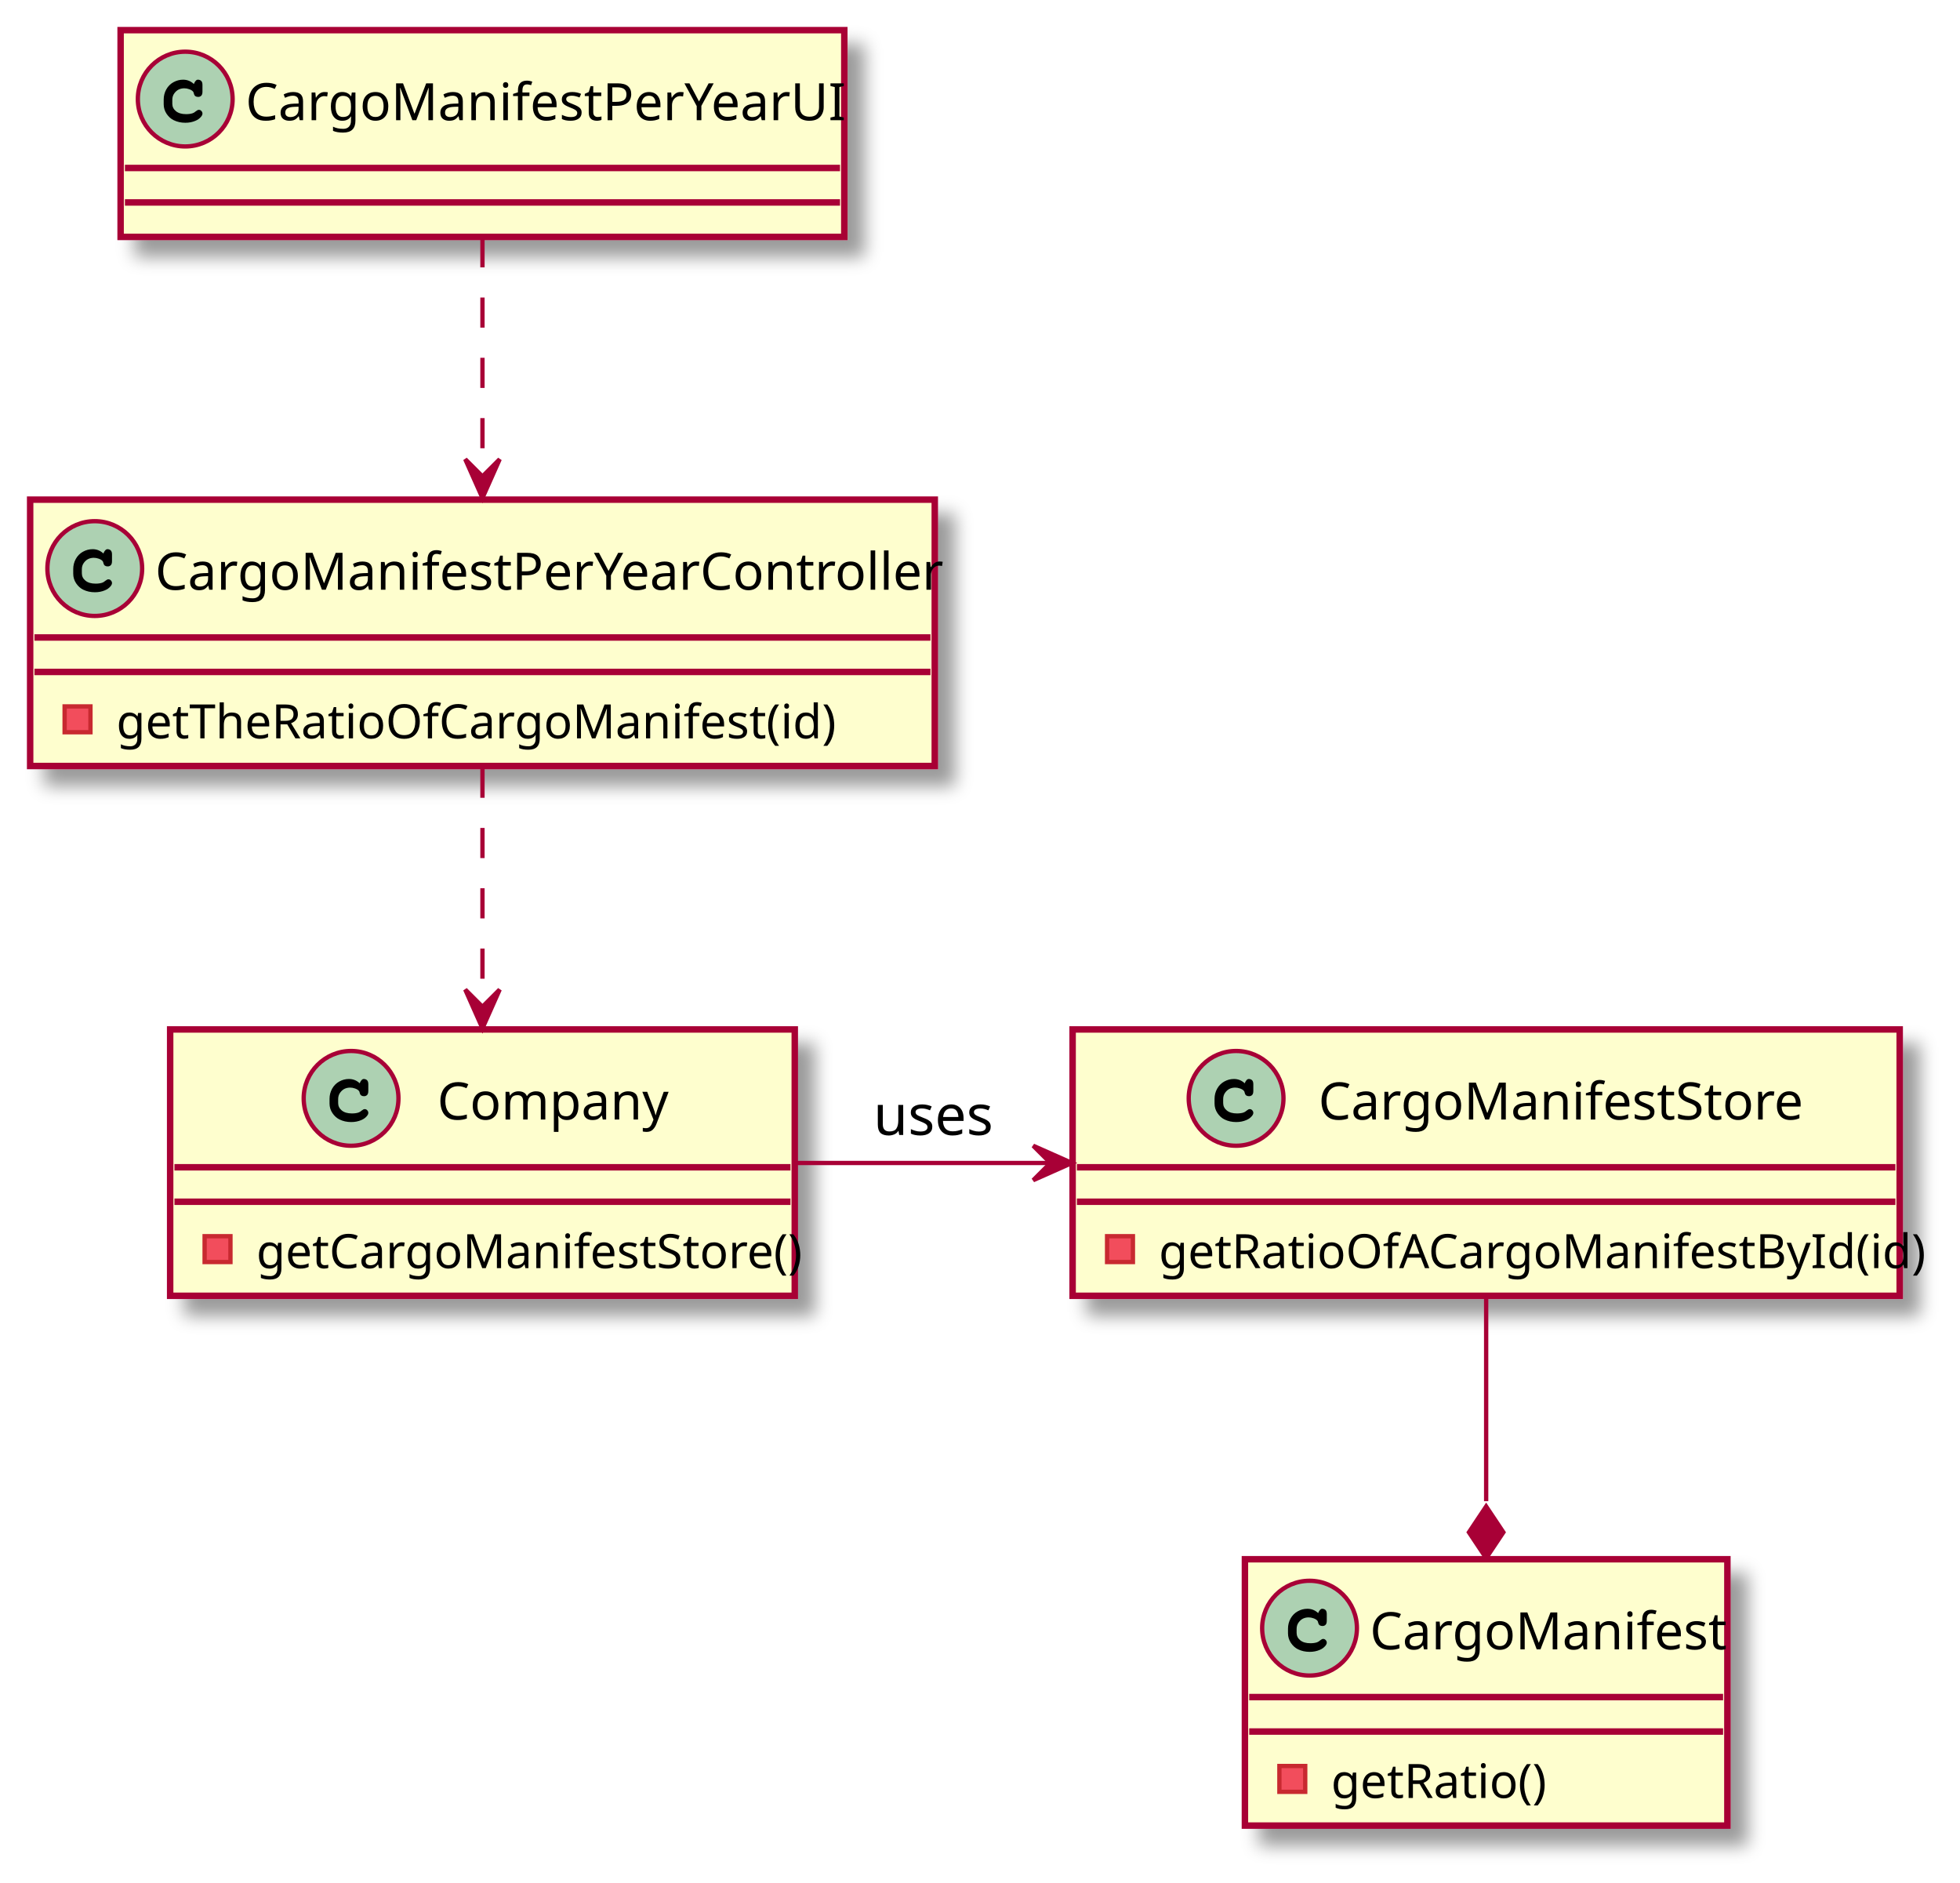
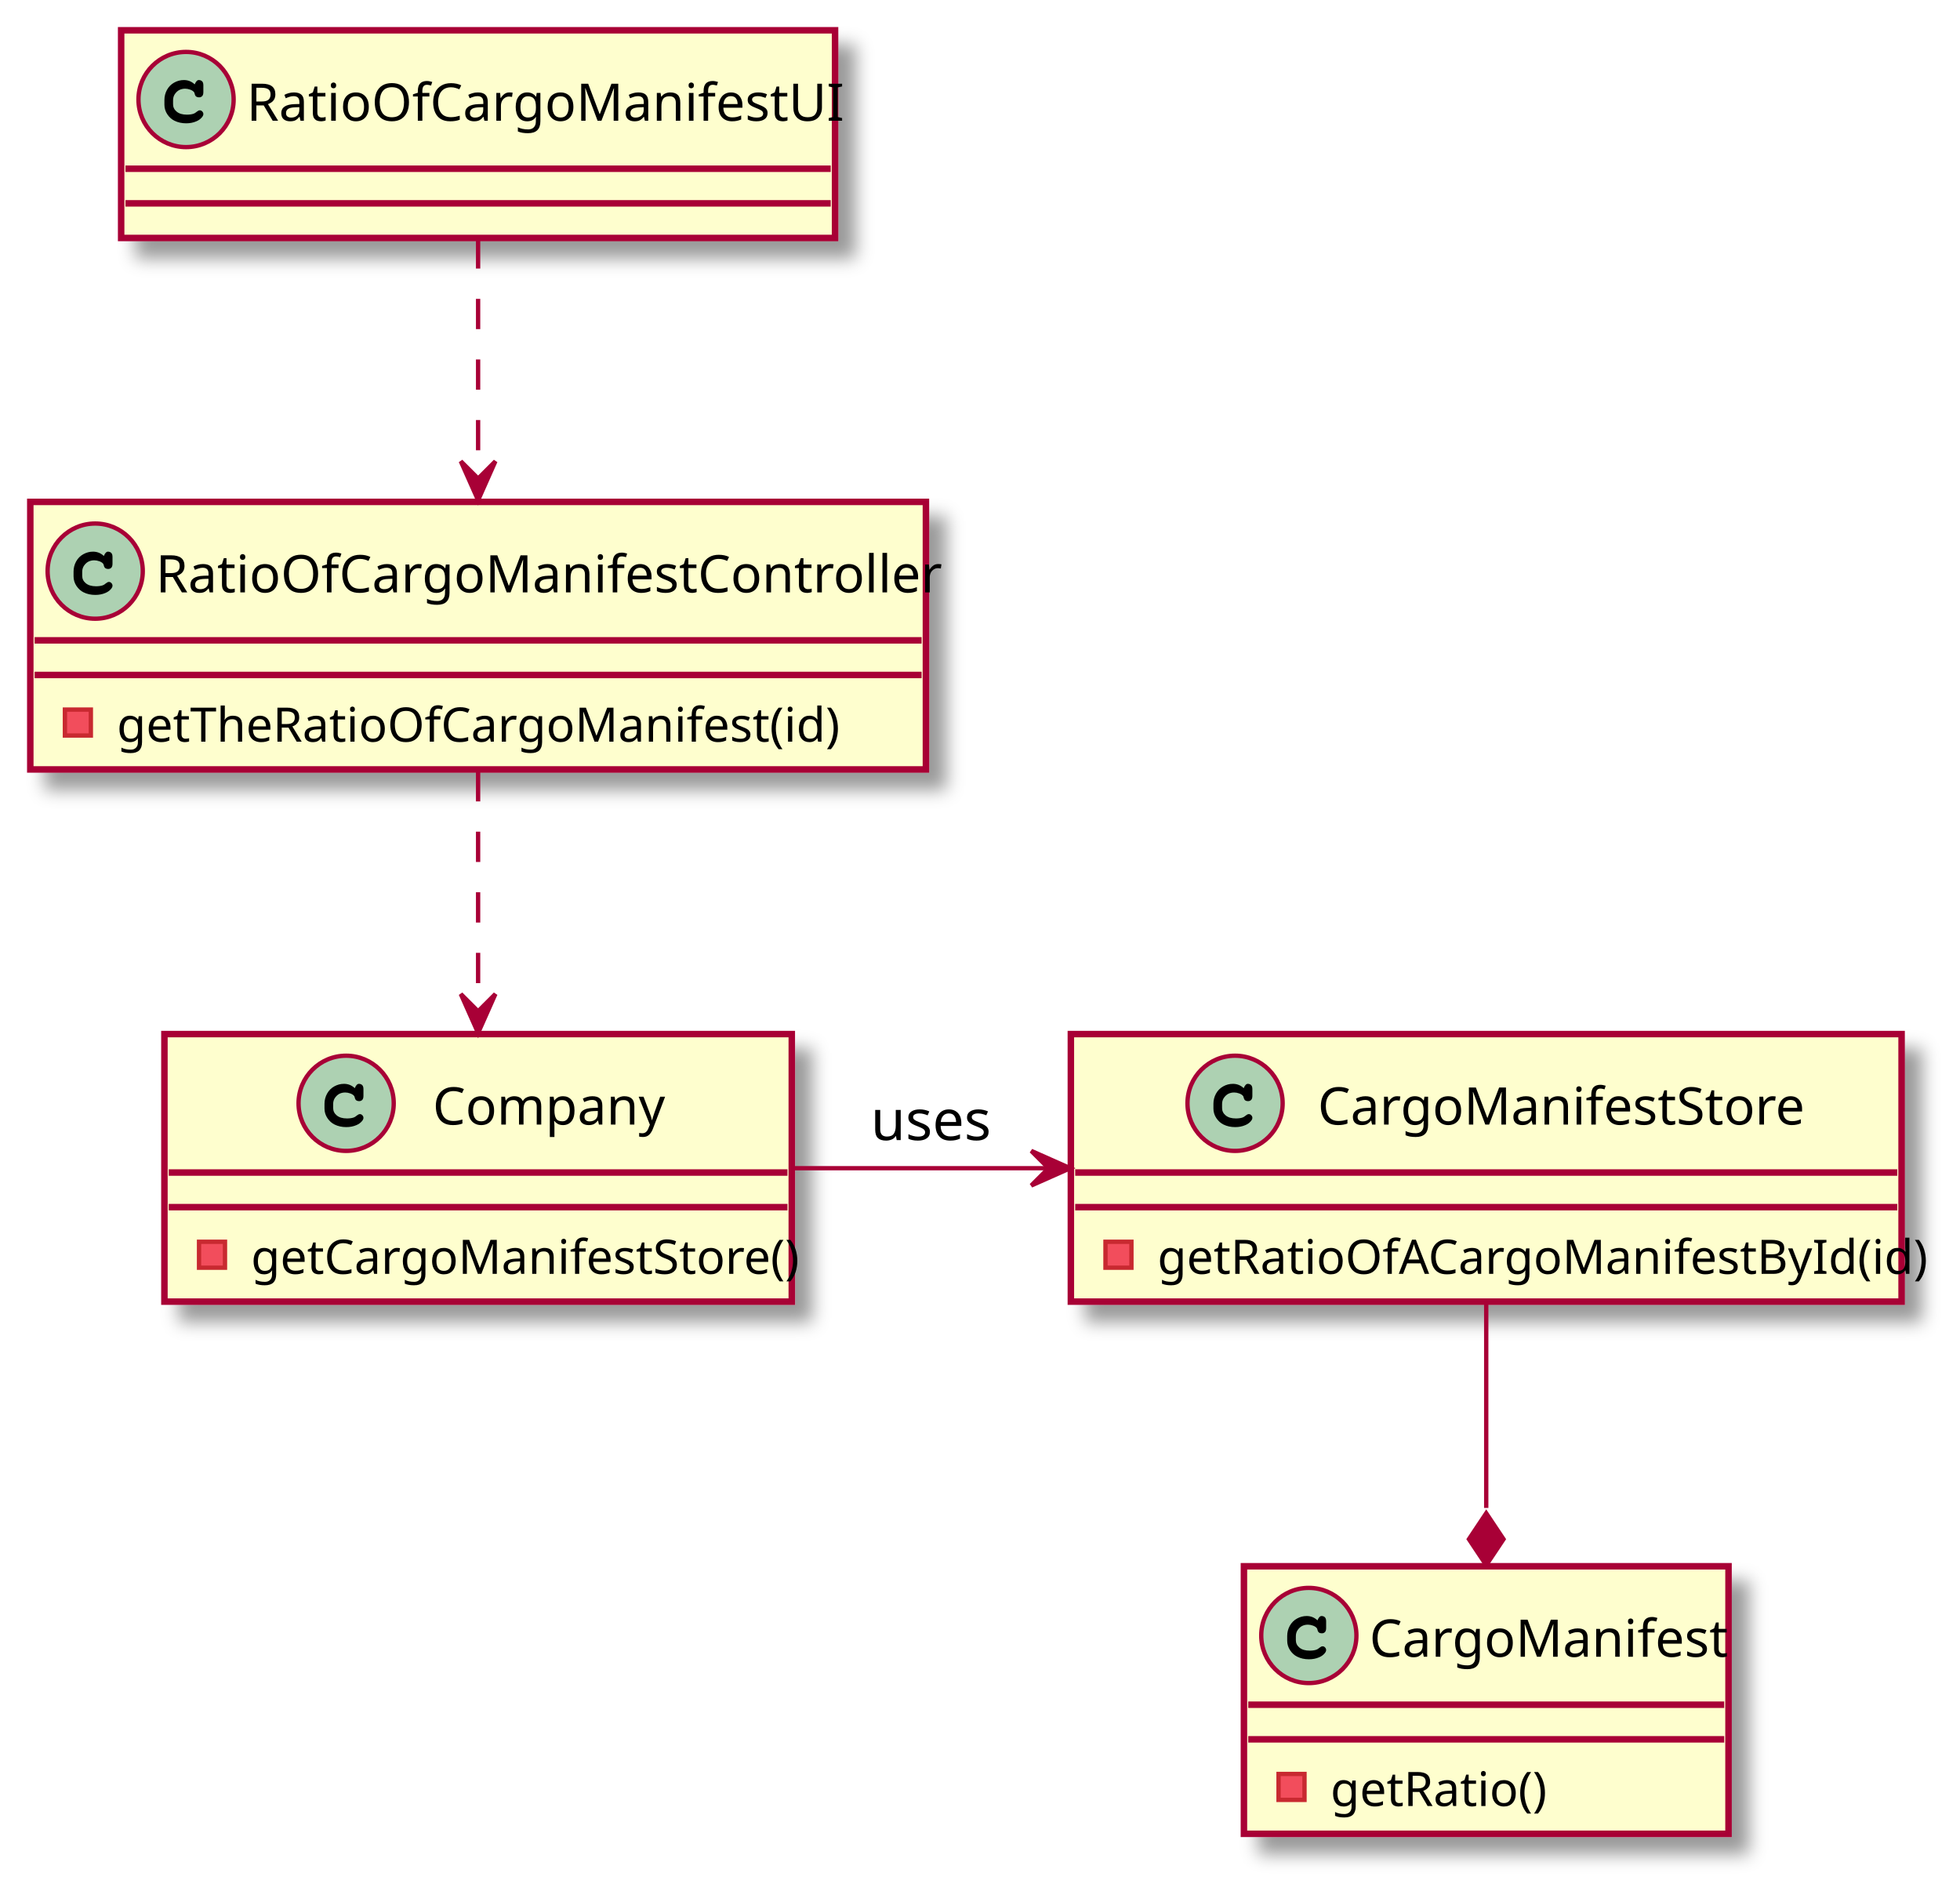
- <svg xmlns="http://www.w3.org/2000/svg" contentScriptType="application/ecmascript" contentStyleType="text/css" height="437px" preserveAspectRatio="none" style="width:455px;height:437px;background:#FFFFFF;" version="1.1" viewBox="0 0 455 437" width="455px" zoomAndPan="magnify">
+ <svg xmlns="http://www.w3.org/2000/svg" contentScriptType="application/ecmascript" contentStyleType="text/css" height="437px" preserveAspectRatio="none" style="width:453px;height:437px;background:#FFFFFF;" version="1.1" viewBox="0 0 453 437" width="453px" zoomAndPan="magnify">
  <defs>
-     <filter height="300%" id="febtgm5dgz2i2" width="300%" x="-1" y="-1">
+     <filter height="300%" id="fxo04v87qtr6i" width="300%" x="-1" y="-1">
      <feGaussianBlur result="blurOut" stdDeviation="2.0" />
      <feColorMatrix in="blurOut" result="blurOut2" type="matrix" values="0 0 0 0 0 0 0 0 0 0 0 0 0 0 0 0 0 0 .4 0" />
      <feOffset dx="4.0" dy="4.0" in="blurOut2" result="blurOut3" />
      <feBlend in="SourceGraphic" in2="blurOut3" mode="normal" />
    </filter>
  </defs>
  <g>
-     <rect codeLine="3" fill="#FEFECE" filter="url(#febtgm5dgz2i2)" height="48" id="CargoManifestPerYearUI" style="stroke:#A80036;stroke-width:1.5;" width="168" x="28" y="7" />
+     <rect codeLine="3" fill="#FEFECE" filter="url(#fxo04v87qtr6i)" height="48" id="RatioOfCargoManifestUI" style="stroke:#A80036;stroke-width:1.5;" width="165" x="28" y="7" />
    <ellipse cx="43" cy="23" fill="#ADD1B2" rx="11" ry="11" style="stroke:#A80036;stroke-width:1.0;" />
    <path d="M45,19.5 Q45.203,19 45.438,18.75 Q45.672,18.5 45.938,18.5 Q46.406,18.5 46.703,18.781 Q47,19.062 47,19.719 L47,21.281 Q47,21.938 46.719,22.219 Q46.438,22.5 46,22.5 Q45.609,22.5 45.359,22.328 Q45.109,22.156 45,21.703 Q44.953,21.391 44.781,21.219 Q44.469,20.891 43.906,20.703 Q43.344,20.5 42.781,20.5 Q42.078,20.5 41.484,20.781 Q40.906,21.062 40.453,21.688 Q40,22.312 40,23.172 L40,24.094 Q40,25.125 40.844,25.812 Q41.688,26.5 43.188,26.5 Q44.078,26.5 44.703,26.297 Q45.062,26.188 45.469,25.828 Q45.734,25.625 45.875,25.562 Q46.016,25.5 46.188,25.5 Q46.516,25.5 46.75,25.766 Q47,26.016 47,26.375 Q47,26.719 46.656,27.125 Q46.156,27.719 45.359,28.047 Q44.312,28.5 43.031,28.5 Q41.531,28.5 40.328,27.906 Q39.359,27.438 38.672,26.422 Q38,25.406 38,24.203 L38,23.109 Q38,21.859 38.594,20.766 Q39.203,19.672 40.25,19.094 Q41.312,18.5 42.5,18.5 Q43.219,18.5 43.844,18.75 Q44.469,19 45,19.5 Z " fill="#000000" />
-     <text fill="#000000" font-family="sans-serif" font-size="12" lengthAdjust="spacing" textLength="136" x="57" y="27.91">CargoManifestPerYearUI</text>
-     <line style="stroke:#A80036;stroke-width:1.5;" x1="29" x2="195" y1="39" y2="39" />
-     <line style="stroke:#A80036;stroke-width:1.5;" x1="29" x2="195" y1="47" y2="47" />
-     <rect codeLine="5" fill="#FEFECE" filter="url(#febtgm5dgz2i2)" height="61.836" id="CargoManifestPerYearController" style="stroke:#A80036;stroke-width:1.5;" width="210" x="7" y="116" />
+     <text fill="#000000" font-family="sans-serif" font-size="12" lengthAdjust="spacing" textLength="133" x="57" y="27.91">RatioOfCargoManifestUI</text>
+     <line style="stroke:#A80036;stroke-width:1.5;" x1="29" x2="192" y1="39" y2="39" />
+     <line style="stroke:#A80036;stroke-width:1.5;" x1="29" x2="192" y1="47" y2="47" />
+     <rect codeLine="5" fill="#FEFECE" filter="url(#fxo04v87qtr6i)" height="61.836" id="RatioOfCargoManifestController" style="stroke:#A80036;stroke-width:1.5;" width="207" x="7" y="116" />
    <ellipse cx="22" cy="132" fill="#ADD1B2" rx="11" ry="11" style="stroke:#A80036;stroke-width:1.0;" />
    <path d="M24,128.5 Q24.203,128 24.438,127.75 Q24.672,127.5 24.938,127.5 Q25.406,127.5 25.703,127.781 Q26,128.062 26,128.719 L26,130.281 Q26,130.938 25.719,131.219 Q25.438,131.5 25,131.5 Q24.609,131.5 24.359,131.328 Q24.109,131.156 24,130.703 Q23.953,130.391 23.781,130.219 Q23.469,129.891 22.906,129.703 Q22.344,129.5 21.781,129.5 Q21.078,129.5 20.484,129.781 Q19.906,130.062 19.453,130.688 Q19,131.312 19,132.172 L19,133.094 Q19,134.125 19.844,134.812 Q20.688,135.5 22.188,135.5 Q23.078,135.5 23.703,135.297 Q24.062,135.188 24.469,134.828 Q24.734,134.625 24.875,134.562 Q25.016,134.5 25.188,134.5 Q25.516,134.5 25.75,134.766 Q26,135.016 26,135.375 Q26,135.719 25.656,136.125 Q25.156,136.719 24.359,137.047 Q23.312,137.5 22.031,137.5 Q20.531,137.5 19.328,136.906 Q18.359,136.438 17.672,135.422 Q17,134.406 17,133.203 L17,132.109 Q17,130.859 17.594,129.766 Q18.203,128.672 19.25,128.094 Q20.312,127.5 21.5,127.5 Q22.219,127.5 22.844,127.75 Q23.469,128 24,128.5 Z " fill="#000000" />
-     <text fill="#000000" font-family="sans-serif" font-size="12" lengthAdjust="spacing" textLength="178" x="36" y="136.91">CargoManifestPerYearController</text>
-     <line style="stroke:#A80036;stroke-width:1.5;" x1="8" x2="216" y1="148" y2="148" />
-     <line style="stroke:#A80036;stroke-width:1.5;" x1="8" x2="216" y1="156" y2="156" />
+     <text fill="#000000" font-family="sans-serif" font-size="12" lengthAdjust="spacing" textLength="175" x="36" y="136.91">RatioOfCargoManifestController</text>
+     <line style="stroke:#A80036;stroke-width:1.5;" x1="8" x2="213" y1="148" y2="148" />
+     <line style="stroke:#A80036;stroke-width:1.5;" x1="8" x2="213" y1="156" y2="156" />
    <rect fill="#F24D5C" height="6" style="stroke:#C82930;stroke-width:1.0;" width="6" x="15" y="164" />
    <text fill="#000000" font-family="sans-serif" font-size="11" lengthAdjust="spacing" textLength="155" x="27" y="171.419">getTheRatioOfCargoManifest(id)</text>
-     <rect codeLine="9" fill="#FEFECE" filter="url(#febtgm5dgz2i2)" height="61.836" id="Company" style="stroke:#A80036;stroke-width:1.5;" width="145" x="39.5" y="239" />
-     <ellipse cx="81.5" cy="255" fill="#ADD1B2" rx="11" ry="11" style="stroke:#A80036;stroke-width:1.0;" />
-     <path d="M83.5,251.5 Q83.703,251 83.938,250.75 Q84.172,250.5 84.438,250.5 Q84.906,250.5 85.203,250.781 Q85.5,251.062 85.5,251.719 L85.5,253.281 Q85.5,253.938 85.219,254.219 Q84.938,254.5 84.5,254.5 Q84.109,254.5 83.859,254.328 Q83.609,254.156 83.5,253.703 Q83.453,253.391 83.281,253.219 Q82.969,252.891 82.406,252.703 Q81.844,252.5 81.281,252.5 Q80.578,252.5 79.984,252.781 Q79.406,253.062 78.953,253.688 Q78.5,254.312 78.5,255.172 L78.5,256.094 Q78.5,257.125 79.344,257.812 Q80.188,258.5 81.688,258.5 Q82.578,258.5 83.203,258.297 Q83.562,258.188 83.969,257.828 Q84.234,257.625 84.375,257.562 Q84.516,257.5 84.688,257.5 Q85.016,257.5 85.25,257.766 Q85.5,258.016 85.5,258.375 Q85.5,258.719 85.156,259.125 Q84.656,259.719 83.859,260.047 Q82.812,260.5 81.531,260.5 Q80.031,260.5 78.828,259.906 Q77.859,259.438 77.172,258.422 Q76.5,257.406 76.5,256.203 L76.5,255.109 Q76.5,253.859 77.094,252.766 Q77.703,251.672 78.75,251.094 Q79.812,250.5 81,250.5 Q81.719,250.5 82.344,250.75 Q82.969,251 83.5,251.5 Z " fill="#000000" />
-     <text fill="#000000" font-family="sans-serif" font-size="12" lengthAdjust="spacing" textLength="53" x="101.5" y="259.91">Company</text>
-     <line style="stroke:#A80036;stroke-width:1.5;" x1="40.5" x2="183.5" y1="271" y2="271" />
-     <line style="stroke:#A80036;stroke-width:1.5;" x1="40.5" x2="183.5" y1="279" y2="279" />
-     <rect fill="#F24D5C" height="6" style="stroke:#C82930;stroke-width:1.0;" width="6" x="47.5" y="287" />
-     <text fill="#000000" font-family="sans-serif" font-size="11" lengthAdjust="spacing" textLength="119" x="59.5" y="294.419">getCargoManifestStore()</text>
-     <rect codeLine="13" fill="#FEFECE" filter="url(#febtgm5dgz2i2)" height="61.836" id="CargoManifestStore" style="stroke:#A80036;stroke-width:1.5;" width="192" x="249" y="239" />
-     <ellipse cx="286.95" cy="255" fill="#ADD1B2" rx="11" ry="11" style="stroke:#A80036;stroke-width:1.0;" />
-     <path d="M288.95,251.5 Q289.153,251 289.387,250.75 Q289.622,250.5 289.887,250.5 Q290.356,250.5 290.653,250.781 Q290.95,251.062 290.95,251.719 L290.95,253.281 Q290.95,253.938 290.669,254.219 Q290.387,254.5 289.95,254.5 Q289.559,254.5 289.309,254.328 Q289.059,254.156 288.95,253.703 Q288.903,253.391 288.731,253.219 Q288.419,252.891 287.856,252.703 Q287.294,252.5 286.731,252.5 Q286.028,252.5 285.434,252.781 Q284.856,253.062 284.403,253.688 Q283.95,254.312 283.95,255.172 L283.95,256.094 Q283.95,257.125 284.794,257.812 Q285.637,258.5 287.137,258.5 Q288.028,258.5 288.653,258.297 Q289.012,258.188 289.419,257.828 Q289.684,257.625 289.825,257.562 Q289.966,257.5 290.137,257.5 Q290.466,257.5 290.7,257.766 Q290.95,258.016 290.95,258.375 Q290.95,258.719 290.606,259.125 Q290.106,259.719 289.309,260.047 Q288.262,260.5 286.981,260.5 Q285.481,260.5 284.278,259.906 Q283.309,259.438 282.622,258.422 Q281.95,257.406 281.95,256.203 L281.95,255.109 Q281.95,253.859 282.544,252.766 Q283.153,251.672 284.2,251.094 Q285.262,250.5 286.45,250.5 Q287.169,250.5 287.794,250.75 Q288.419,251 288.95,251.5 Z " fill="#000000" />
-     <text fill="#000000" font-family="sans-serif" font-size="12" lengthAdjust="spacing" textLength="109" x="306.05" y="259.91">CargoManifestStore</text>
-     <line style="stroke:#A80036;stroke-width:1.5;" x1="250" x2="440" y1="271" y2="271" />
-     <line style="stroke:#A80036;stroke-width:1.5;" x1="250" x2="440" y1="279" y2="279" />
-     <rect fill="#F24D5C" height="6" style="stroke:#C82930;stroke-width:1.0;" width="6" x="257" y="287" />
-     <text fill="#000000" font-family="sans-serif" font-size="11" lengthAdjust="spacing" textLength="166" x="269" y="294.419">getRatioOfACargoManifestById(id)</text>
-     <rect codeLine="17" fill="#FEFECE" filter="url(#febtgm5dgz2i2)" height="61.836" id="CargoManifest" style="stroke:#A80036;stroke-width:1.5;" width="112" x="289" y="362" />
-     <ellipse cx="304" cy="378" fill="#ADD1B2" rx="11" ry="11" style="stroke:#A80036;stroke-width:1.0;" />
-     <path d="M306,374.5 Q306.203,374 306.438,373.75 Q306.672,373.5 306.938,373.5 Q307.406,373.5 307.703,373.781 Q308,374.062 308,374.719 L308,376.281 Q308,376.938 307.719,377.219 Q307.438,377.5 307,377.5 Q306.609,377.5 306.359,377.328 Q306.109,377.156 306,376.703 Q305.953,376.391 305.781,376.219 Q305.469,375.891 304.906,375.703 Q304.344,375.5 303.781,375.5 Q303.078,375.5 302.484,375.781 Q301.906,376.062 301.453,376.688 Q301,377.312 301,378.172 L301,379.094 Q301,380.125 301.844,380.812 Q302.688,381.5 304.188,381.5 Q305.078,381.5 305.703,381.297 Q306.062,381.188 306.469,380.828 Q306.734,380.625 306.875,380.562 Q307.016,380.5 307.188,380.5 Q307.516,380.5 307.75,380.766 Q308,381.016 308,381.375 Q308,381.719 307.656,382.125 Q307.156,382.719 306.359,383.047 Q305.312,383.5 304.031,383.5 Q302.531,383.5 301.328,382.906 Q300.359,382.438 299.672,381.422 Q299,380.406 299,379.203 L299,378.109 Q299,376.859 299.594,375.766 Q300.203,374.672 301.25,374.094 Q302.312,373.5 303.5,373.5 Q304.219,373.5 304.844,373.75 Q305.469,374 306,374.5 Z " fill="#000000" />
-     <text fill="#000000" font-family="sans-serif" font-size="12" lengthAdjust="spacing" textLength="80" x="318" y="382.91">CargoManifest</text>
-     <line style="stroke:#A80036;stroke-width:1.5;" x1="290" x2="400" y1="394" y2="394" />
-     <line style="stroke:#A80036;stroke-width:1.5;" x1="290" x2="400" y1="402" y2="402" />
-     <rect fill="#F24D5C" height="6" style="stroke:#C82930;stroke-width:1.0;" width="6" x="297" y="410" />
-     <text fill="#000000" font-family="sans-serif" font-size="11" lengthAdjust="spacing" textLength="47" x="309" y="417.419">getRatio()</text>
-     <path codeLine="21" d="M112,55.07 C112,71.01 112,92.51 112,110.6 " fill="none" id="CargoManifestPerYearUI-to-CargoManifestPerYearController" style="stroke:#A80036;stroke-width:1.0;stroke-dasharray:7.0,7.0;" />
-     <polygon fill="#A80036" points="112,115.61,116,106.61,112,110.61,108,106.61,112,115.61" style="stroke:#A80036;stroke-width:1.0;" />
-     <path codeLine="23" d="M112,178.22 C112,194.97 112,215.89 112,233.42 " fill="none" id="CargoManifestPerYearController-to-Company" style="stroke:#A80036;stroke-width:1.0;stroke-dasharray:7.0,7.0;" />
-     <polygon fill="#A80036" points="112,238.74,116,229.74,112,233.74,108,229.74,112,238.74" style="stroke:#A80036;stroke-width:1.0;" />
-     <path codeLine="25" d="M184.76,270 C203.47,270 223.95,270 243.81,270 " fill="none" id="Company-to-CargoManifestStore" style="stroke:#A80036;stroke-width:1.0;" />
-     <polygon fill="#A80036" points="248.85,270,239.85,266,243.85,270,239.85,274,248.85,270" style="stroke:#A80036;stroke-width:1.0;" />
-     <text fill="#000000" font-family="sans-serif" font-size="13" lengthAdjust="spacing" textLength="28" x="202.75" y="263.495">uses</text>
-     <path codeLine="27" d="M345,301.22 C345,315.51 345,332.84 345,348.52 " fill="none" id="CargoManifestStore-to-CargoManifest" style="stroke:#A80036;stroke-width:1.0;" />
-     <polygon fill="#A80036" points="345,361.74,349,355.74,345,349.74,341,355.74,345,361.74" style="stroke:#A80036;stroke-width:1.0;" />
+     <rect codeLine="9" fill="#FEFECE" filter="url(#fxo04v87qtr6i)" height="61.836" id="Company" style="stroke:#A80036;stroke-width:1.5;" width="145" x="38" y="239" />
+     <ellipse cx="80" cy="255" fill="#ADD1B2" rx="11" ry="11" style="stroke:#A80036;stroke-width:1.0;" />
+     <path d="M82,251.5 Q82.203,251 82.438,250.75 Q82.672,250.5 82.938,250.5 Q83.406,250.5 83.703,250.781 Q84,251.062 84,251.719 L84,253.281 Q84,253.938 83.719,254.219 Q83.438,254.5 83,254.5 Q82.609,254.5 82.359,254.328 Q82.109,254.156 82,253.703 Q81.953,253.391 81.781,253.219 Q81.469,252.891 80.906,252.703 Q80.344,252.5 79.781,252.5 Q79.078,252.5 78.484,252.781 Q77.906,253.062 77.453,253.688 Q77,254.312 77,255.172 L77,256.094 Q77,257.125 77.844,257.812 Q78.688,258.5 80.188,258.5 Q81.078,258.5 81.703,258.297 Q82.062,258.188 82.469,257.828 Q82.734,257.625 82.875,257.562 Q83.016,257.5 83.188,257.5 Q83.516,257.5 83.75,257.766 Q84,258.016 84,258.375 Q84,258.719 83.656,259.125 Q83.156,259.719 82.359,260.047 Q81.312,260.5 80.031,260.5 Q78.531,260.5 77.328,259.906 Q76.359,259.438 75.672,258.422 Q75,257.406 75,256.203 L75,255.109 Q75,253.859 75.594,252.766 Q76.203,251.672 77.25,251.094 Q78.312,250.5 79.5,250.5 Q80.219,250.5 80.844,250.75 Q81.469,251 82,251.5 Z " fill="#000000" />
+     <text fill="#000000" font-family="sans-serif" font-size="12" lengthAdjust="spacing" textLength="53" x="100" y="259.91">Company</text>
+     <line style="stroke:#A80036;stroke-width:1.5;" x1="39" x2="182" y1="271" y2="271" />
+     <line style="stroke:#A80036;stroke-width:1.5;" x1="39" x2="182" y1="279" y2="279" />
+     <rect fill="#F24D5C" height="6" style="stroke:#C82930;stroke-width:1.0;" width="6" x="46" y="287" />
+     <text fill="#000000" font-family="sans-serif" font-size="11" lengthAdjust="spacing" textLength="119" x="58" y="294.419">getCargoManifestStore()</text>
+     <rect codeLine="13" fill="#FEFECE" filter="url(#fxo04v87qtr6i)" height="61.836" id="CargoManifestStore" style="stroke:#A80036;stroke-width:1.5;" width="192" x="247.5" y="239" />
+     <ellipse cx="285.45" cy="255" fill="#ADD1B2" rx="11" ry="11" style="stroke:#A80036;stroke-width:1.0;" />
+     <path d="M287.45,251.5 Q287.653,251 287.887,250.75 Q288.122,250.5 288.387,250.5 Q288.856,250.5 289.153,250.781 Q289.45,251.062 289.45,251.719 L289.45,253.281 Q289.45,253.938 289.169,254.219 Q288.887,254.5 288.45,254.5 Q288.059,254.5 287.809,254.328 Q287.559,254.156 287.45,253.703 Q287.403,253.391 287.231,253.219 Q286.919,252.891 286.356,252.703 Q285.794,252.5 285.231,252.5 Q284.528,252.5 283.934,252.781 Q283.356,253.062 282.903,253.688 Q282.45,254.312 282.45,255.172 L282.45,256.094 Q282.45,257.125 283.294,257.812 Q284.137,258.5 285.637,258.5 Q286.528,258.5 287.153,258.297 Q287.512,258.188 287.919,257.828 Q288.184,257.625 288.325,257.562 Q288.466,257.5 288.637,257.5 Q288.966,257.5 289.2,257.766 Q289.45,258.016 289.45,258.375 Q289.45,258.719 289.106,259.125 Q288.606,259.719 287.809,260.047 Q286.762,260.5 285.481,260.5 Q283.981,260.5 282.778,259.906 Q281.809,259.438 281.122,258.422 Q280.45,257.406 280.45,256.203 L280.45,255.109 Q280.45,253.859 281.044,252.766 Q281.653,251.672 282.7,251.094 Q283.762,250.5 284.95,250.5 Q285.669,250.5 286.294,250.75 Q286.919,251 287.45,251.5 Z " fill="#000000" />
+     <text fill="#000000" font-family="sans-serif" font-size="12" lengthAdjust="spacing" textLength="109" x="304.55" y="259.91">CargoManifestStore</text>
+     <line style="stroke:#A80036;stroke-width:1.5;" x1="248.5" x2="438.5" y1="271" y2="271" />
+     <line style="stroke:#A80036;stroke-width:1.5;" x1="248.5" x2="438.5" y1="279" y2="279" />
+     <rect fill="#F24D5C" height="6" style="stroke:#C82930;stroke-width:1.0;" width="6" x="255.5" y="287" />
+     <text fill="#000000" font-family="sans-serif" font-size="11" lengthAdjust="spacing" textLength="166" x="267.5" y="294.419">getRatioOfACargoManifestById(id)</text>
+     <rect codeLine="17" fill="#FEFECE" filter="url(#fxo04v87qtr6i)" height="61.836" id="CargoManifest" style="stroke:#A80036;stroke-width:1.5;" width="112" x="287.5" y="362" />
+     <ellipse cx="302.5" cy="378" fill="#ADD1B2" rx="11" ry="11" style="stroke:#A80036;stroke-width:1.0;" />
+     <path d="M304.5,374.5 Q304.703,374 304.938,373.75 Q305.172,373.5 305.438,373.5 Q305.906,373.5 306.203,373.781 Q306.5,374.062 306.5,374.719 L306.5,376.281 Q306.5,376.938 306.219,377.219 Q305.938,377.5 305.5,377.5 Q305.109,377.5 304.859,377.328 Q304.609,377.156 304.5,376.703 Q304.453,376.391 304.281,376.219 Q303.969,375.891 303.406,375.703 Q302.844,375.5 302.281,375.5 Q301.578,375.5 300.984,375.781 Q300.406,376.062 299.953,376.688 Q299.5,377.312 299.5,378.172 L299.5,379.094 Q299.5,380.125 300.344,380.812 Q301.188,381.5 302.688,381.5 Q303.578,381.5 304.203,381.297 Q304.562,381.188 304.969,380.828 Q305.234,380.625 305.375,380.562 Q305.516,380.5 305.688,380.5 Q306.016,380.5 306.25,380.766 Q306.5,381.016 306.5,381.375 Q306.5,381.719 306.156,382.125 Q305.656,382.719 304.859,383.047 Q303.812,383.5 302.531,383.5 Q301.031,383.5 299.828,382.906 Q298.859,382.438 298.172,381.422 Q297.5,380.406 297.5,379.203 L297.5,378.109 Q297.5,376.859 298.094,375.766 Q298.703,374.672 299.75,374.094 Q300.812,373.5 302,373.5 Q302.719,373.5 303.344,373.75 Q303.969,374 304.5,374.5 Z " fill="#000000" />
+     <text fill="#000000" font-family="sans-serif" font-size="12" lengthAdjust="spacing" textLength="80" x="316.5" y="382.91">CargoManifest</text>
+     <line style="stroke:#A80036;stroke-width:1.5;" x1="288.5" x2="398.5" y1="394" y2="394" />
+     <line style="stroke:#A80036;stroke-width:1.5;" x1="288.5" x2="398.5" y1="402" y2="402" />
+     <rect fill="#F24D5C" height="6" style="stroke:#C82930;stroke-width:1.0;" width="6" x="295.5" y="410" />
+     <text fill="#000000" font-family="sans-serif" font-size="11" lengthAdjust="spacing" textLength="47" x="307.5" y="417.419">getRatio()</text>
+     <path codeLine="21" d="M110.5,55.07 C110.5,71.01 110.5,92.51 110.5,110.6 " fill="none" id="RatioOfCargoManifestUI-to-RatioOfCargoManifestController" style="stroke:#A80036;stroke-width:1.0;stroke-dasharray:7.0,7.0;" />
+     <polygon fill="#A80036" points="110.5,115.61,114.5,106.61,110.5,110.61,106.5,106.61,110.5,115.61" style="stroke:#A80036;stroke-width:1.0;" />
+     <path codeLine="23" d="M110.5,178.22 C110.5,194.97 110.5,215.89 110.5,233.42 " fill="none" id="RatioOfCargoManifestController-to-Company" style="stroke:#A80036;stroke-width:1.0;stroke-dasharray:7.0,7.0;" />
+     <polygon fill="#A80036" points="110.5,238.74,114.5,229.74,110.5,233.74,106.5,229.74,110.5,238.74" style="stroke:#A80036;stroke-width:1.0;" />
+     <path codeLine="25" d="M183.26,270 C201.97,270 222.45,270 242.31,270 " fill="none" id="Company-to-CargoManifestStore" style="stroke:#A80036;stroke-width:1.0;" />
+     <polygon fill="#A80036" points="247.35,270,238.35,266,242.35,270,238.35,274,247.35,270" style="stroke:#A80036;stroke-width:1.0;" />
+     <text fill="#000000" font-family="sans-serif" font-size="13" lengthAdjust="spacing" textLength="28" x="201.25" y="263.495">uses</text>
+     <path codeLine="27" d="M343.5,301.22 C343.5,315.51 343.5,332.84 343.5,348.52 " fill="none" id="CargoManifestStore-to-CargoManifest" style="stroke:#A80036;stroke-width:1.0;" />
+     <polygon fill="#A80036" points="343.5,361.74,347.5,355.74,343.5,349.74,339.5,355.74,343.5,361.74" style="stroke:#A80036;stroke-width:1.0;" />
  </g>
</svg>
